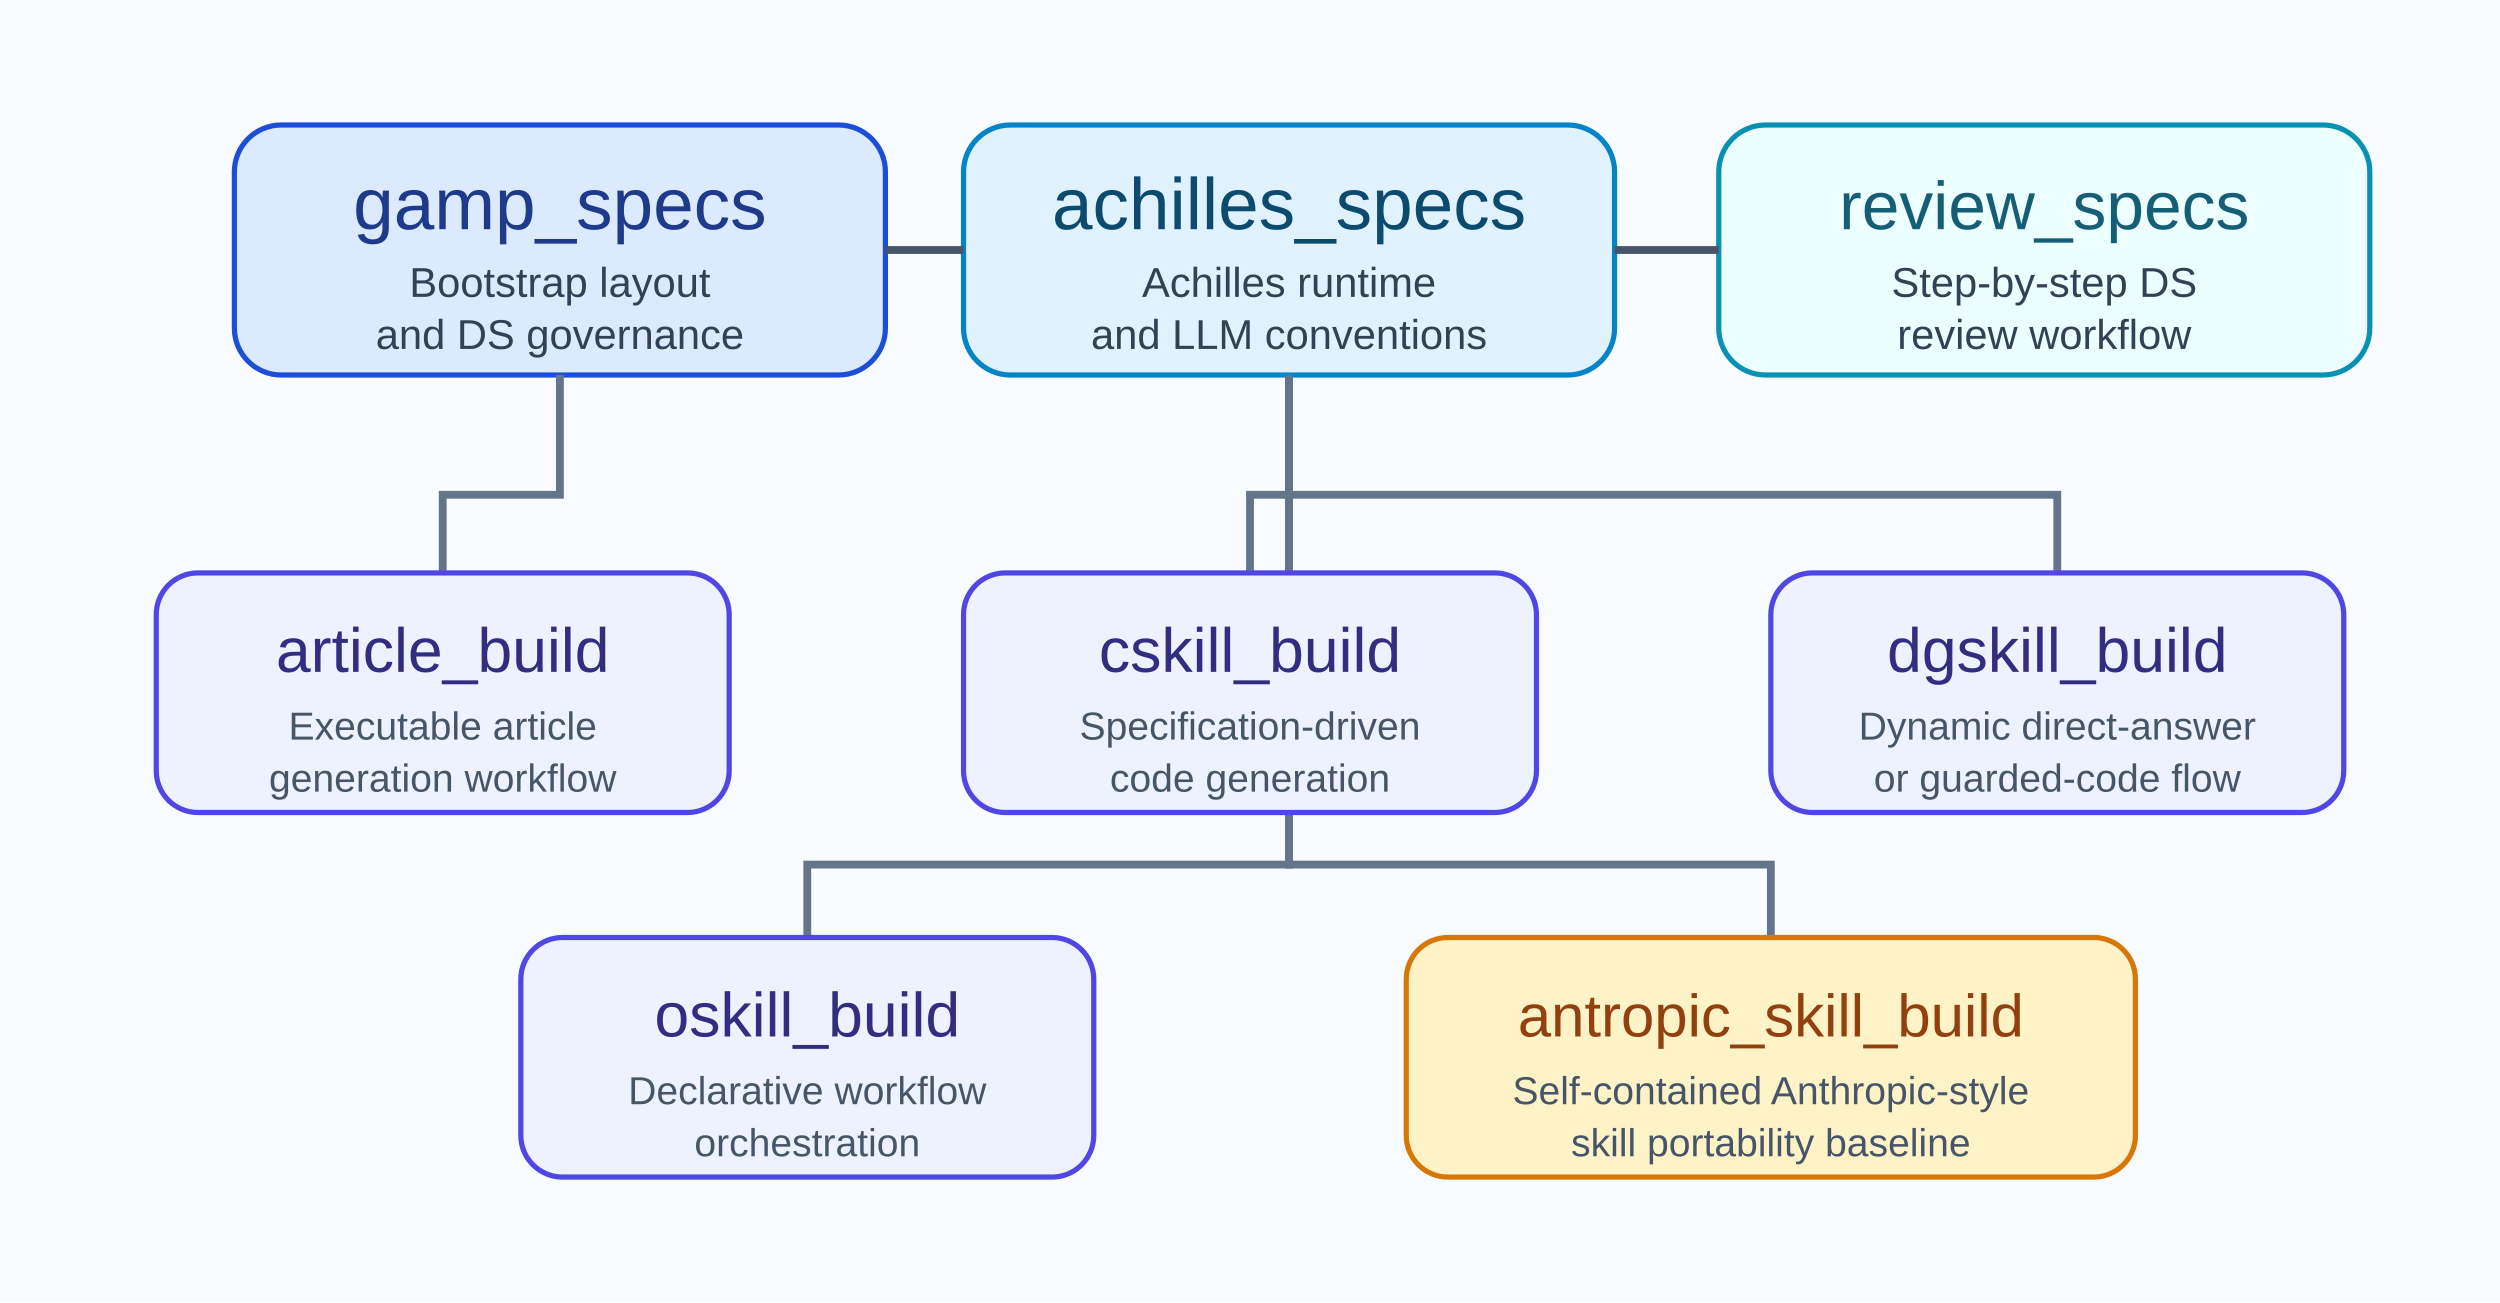
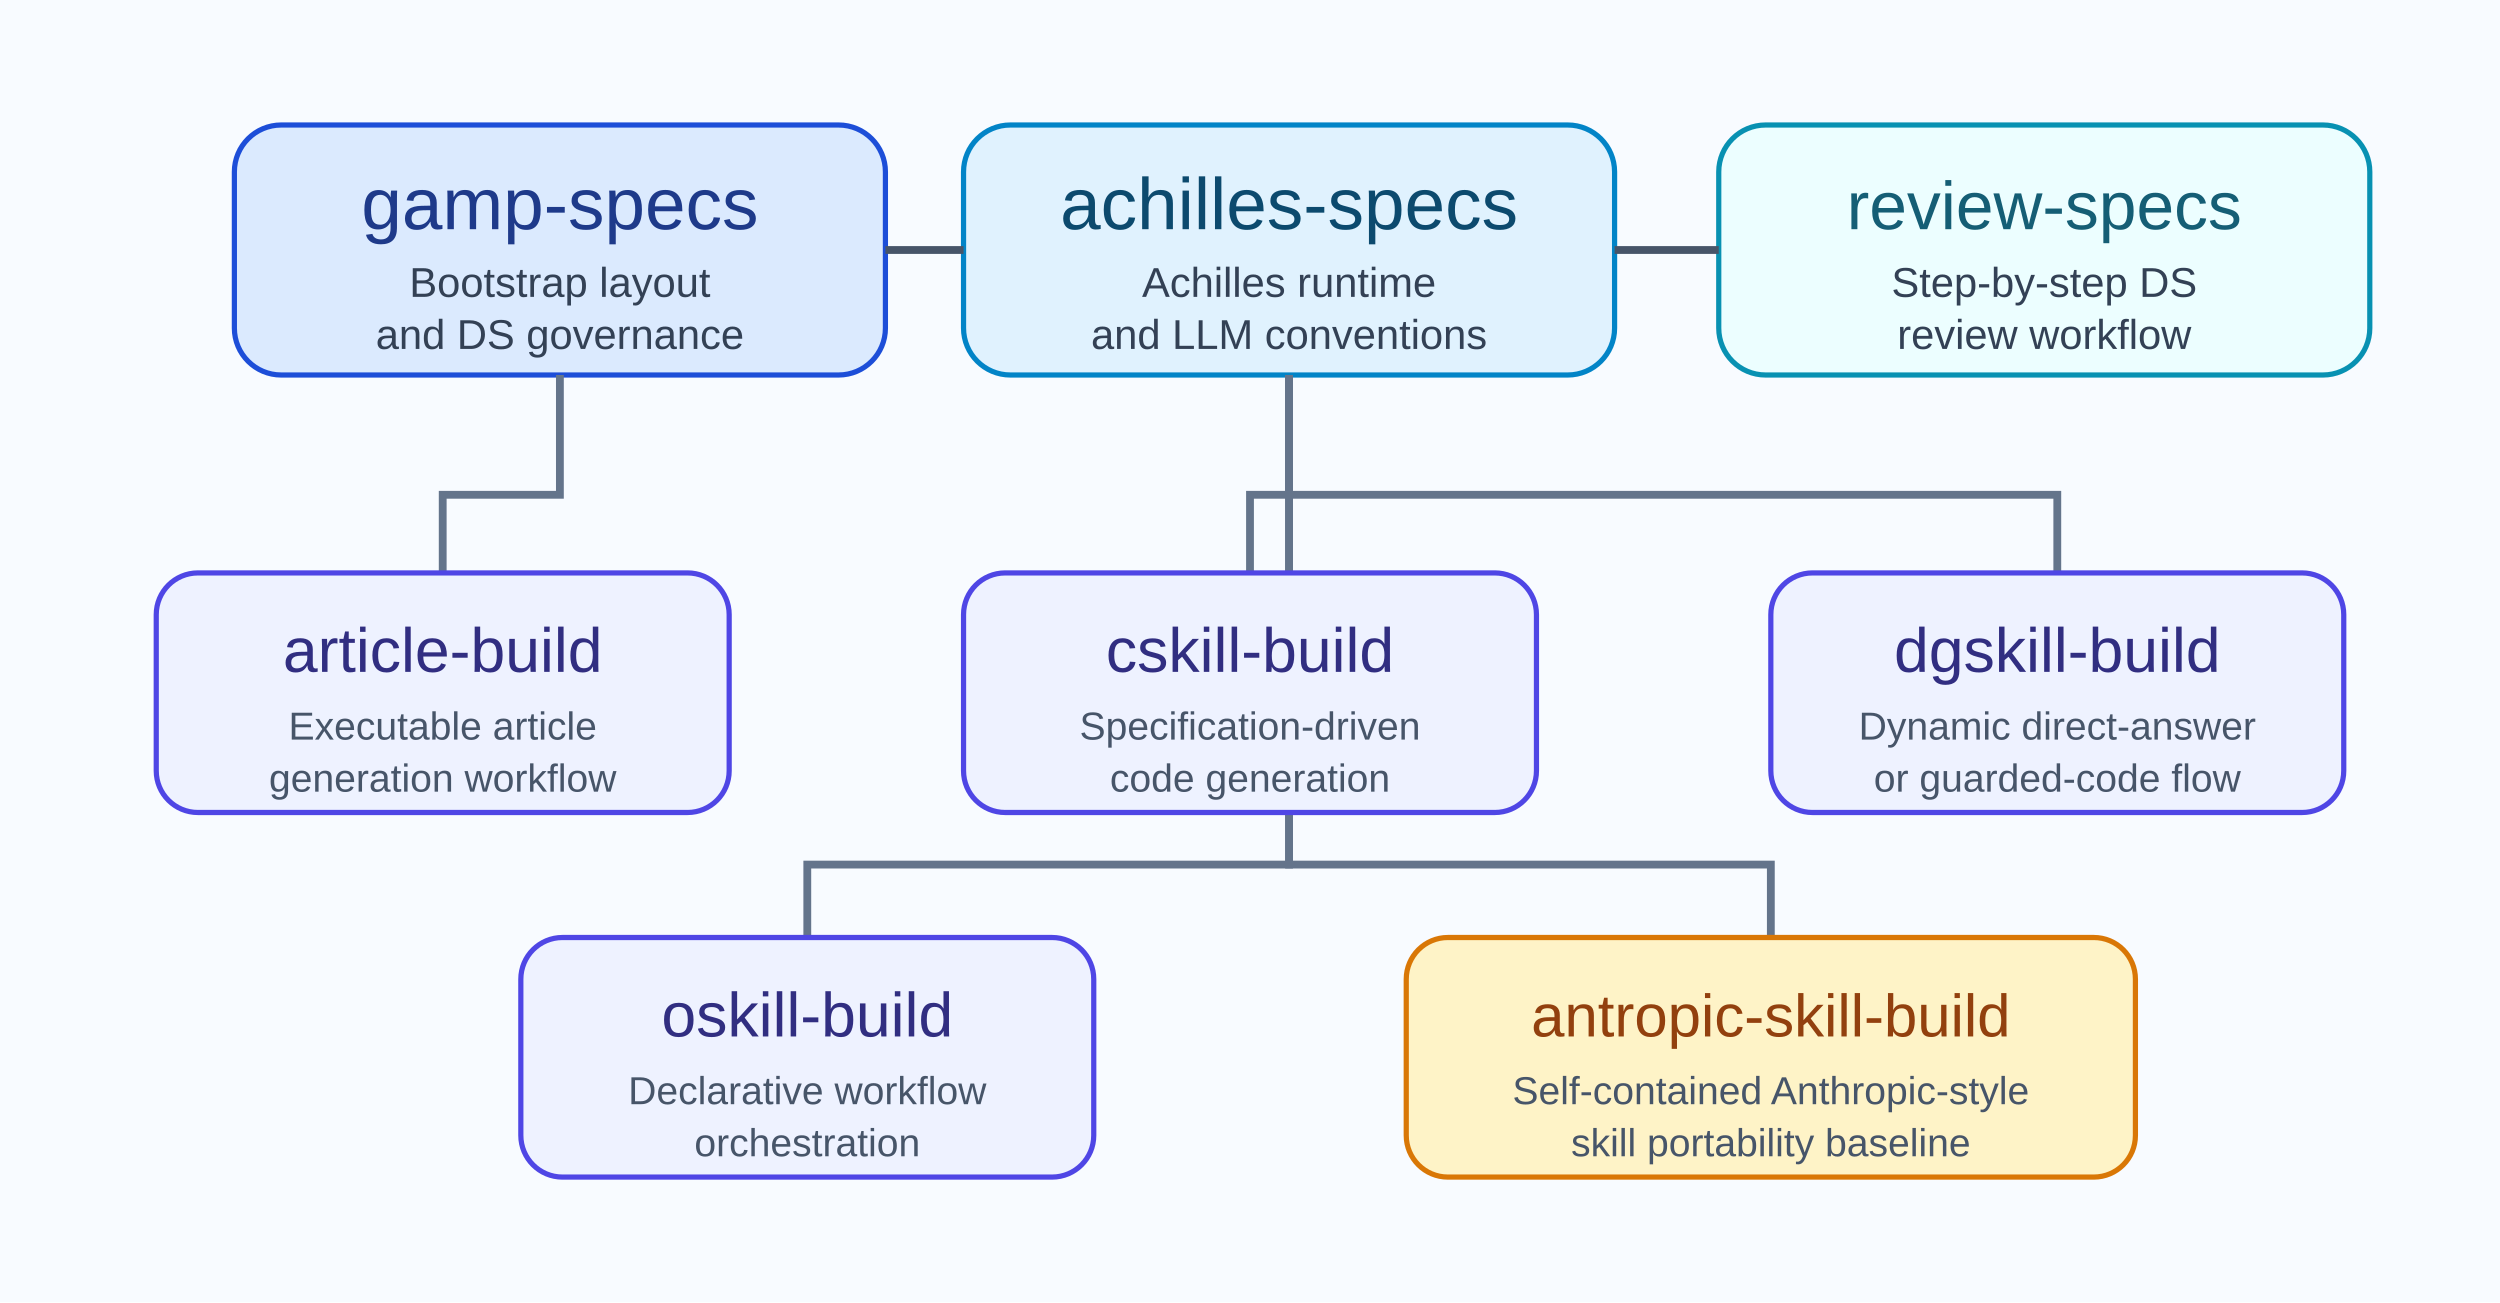
<svg xmlns="http://www.w3.org/2000/svg" viewBox="0 0 960 500" role="img" aria-labelledby="title desc">
  <rect width="960" height="500" fill="#f8fbff" />
  <rect x="90" y="48" width="250" height="96" rx="18" fill="#dbeafe" stroke="#1d4ed8" stroke-width="2" />
-   <text x="215" y="88" font-family="Arial" font-size="28" text-anchor="middle" fill="#1e3a8a">gamp_specs</text>
+   <text x="215" y="88" font-family="Arial" font-size="28" text-anchor="middle" fill="#1e3a8a">gamp-specs</text>
  <text x="215" y="114" font-family="Arial" font-size="16" text-anchor="middle" fill="#334155">Bootstrap layout</text>
  <text x="215" y="134" font-family="Arial" font-size="16" text-anchor="middle" fill="#334155">and DS governance</text>
  <rect x="370" y="48" width="250" height="96" rx="18" fill="#e0f2fe" stroke="#0284c7" stroke-width="2" />
-   <text x="495" y="88" font-family="Arial" font-size="28" text-anchor="middle" fill="#0c4a6e">achilles_specs</text>
+   <text x="495" y="88" font-family="Arial" font-size="28" text-anchor="middle" fill="#0c4a6e">achilles-specs</text>
  <text x="495" y="114" font-family="Arial" font-size="16" text-anchor="middle" fill="#334155">Achilles runtime</text>
  <text x="495" y="134" font-family="Arial" font-size="16" text-anchor="middle" fill="#334155">and LLM conventions</text>
  <path d="M340 96 H370" stroke="#475569" stroke-width="3" fill="none" />
  <rect x="660" y="48" width="250" height="96" rx="18" fill="#ecfeff" stroke="#0891b2" stroke-width="2" />
-   <text x="785" y="88" font-family="Arial" font-size="26" text-anchor="middle" fill="#155e75">review_specs</text>
+   <text x="785" y="88" font-family="Arial" font-size="26" text-anchor="middle" fill="#155e75">review-specs</text>
  <text x="785" y="114" font-family="Arial" font-size="16" text-anchor="middle" fill="#334155">Step-by-step DS</text>
  <text x="785" y="134" font-family="Arial" font-size="16" text-anchor="middle" fill="#334155">review workflow</text>
  <path d="M620 96 H660" stroke="#475569" stroke-width="3" fill="none" />
  <path d="M215 144 V190 H170 V220" stroke="#64748b" stroke-width="3" fill="none" />
  <path d="M495 144 V190 H480 V220" stroke="#64748b" stroke-width="3" fill="none" />
  <path d="M495 144 V190 H790 V220" stroke="#64748b" stroke-width="3" fill="none" />
  <path d="M495 144 V332 H310 V360" stroke="#64748b" stroke-width="3" fill="none" />
  <path d="M495 144 V332 H680 V360" stroke="#64748b" stroke-width="3" fill="none" />
  <rect x="60" y="220" width="220" height="92" rx="16" fill="#eef2ff" stroke="#4f46e5" stroke-width="2" />
-   <text x="170" y="258" font-family="Arial" font-size="24" text-anchor="middle" fill="#312e81">article_build</text>
+   <text x="170" y="258" font-family="Arial" font-size="24" text-anchor="middle" fill="#312e81">article-build</text>
  <text x="170" y="284" font-family="Arial" font-size="15" text-anchor="middle" fill="#475569">Executable article</text>
  <text x="170" y="304" font-family="Arial" font-size="15" text-anchor="middle" fill="#475569">generation workflow</text>
  <rect x="370" y="220" width="220" height="92" rx="16" fill="#eef2ff" stroke="#4f46e5" stroke-width="2" />
-   <text x="480" y="258" font-family="Arial" font-size="24" text-anchor="middle" fill="#312e81">cskill_build</text>
+   <text x="480" y="258" font-family="Arial" font-size="24" text-anchor="middle" fill="#312e81">cskill-build</text>
  <text x="480" y="284" font-family="Arial" font-size="15" text-anchor="middle" fill="#475569">Specification-driven</text>
  <text x="480" y="304" font-family="Arial" font-size="15" text-anchor="middle" fill="#475569">code generation</text>
  <rect x="680" y="220" width="220" height="92" rx="16" fill="#eef2ff" stroke="#4f46e5" stroke-width="2" />
-   <text x="790" y="258" font-family="Arial" font-size="24" text-anchor="middle" fill="#312e81">dgskill_build</text>
+   <text x="790" y="258" font-family="Arial" font-size="24" text-anchor="middle" fill="#312e81">dgskill-build</text>
  <text x="790" y="284" font-family="Arial" font-size="15" text-anchor="middle" fill="#475569">Dynamic direct-answer</text>
  <text x="790" y="304" font-family="Arial" font-size="15" text-anchor="middle" fill="#475569">or guarded-code flow</text>
  <rect x="200" y="360" width="220" height="92" rx="16" fill="#eef2ff" stroke="#4f46e5" stroke-width="2" />
-   <text x="310" y="398" font-family="Arial" font-size="24" text-anchor="middle" fill="#312e81">oskill_build</text>
+   <text x="310" y="398" font-family="Arial" font-size="24" text-anchor="middle" fill="#312e81">oskill-build</text>
  <text x="310" y="424" font-family="Arial" font-size="15" text-anchor="middle" fill="#475569">Declarative workflow</text>
  <text x="310" y="444" font-family="Arial" font-size="15" text-anchor="middle" fill="#475569">orchestration</text>
  <rect x="540" y="360" width="280" height="92" rx="16" fill="#fef3c7" stroke="#d97706" stroke-width="2" />
-   <text x="680" y="398" font-family="Arial" font-size="23" text-anchor="middle" fill="#92400e">antropic_skill_build</text>
+   <text x="680" y="398" font-family="Arial" font-size="23" text-anchor="middle" fill="#92400e">antropic-skill-build</text>
  <text x="680" y="424" font-family="Arial" font-size="15" text-anchor="middle" fill="#475569">Self-contained Anthropic-style</text>
  <text x="680" y="444" font-family="Arial" font-size="15" text-anchor="middle" fill="#475569">skill portability baseline</text>
</svg>
